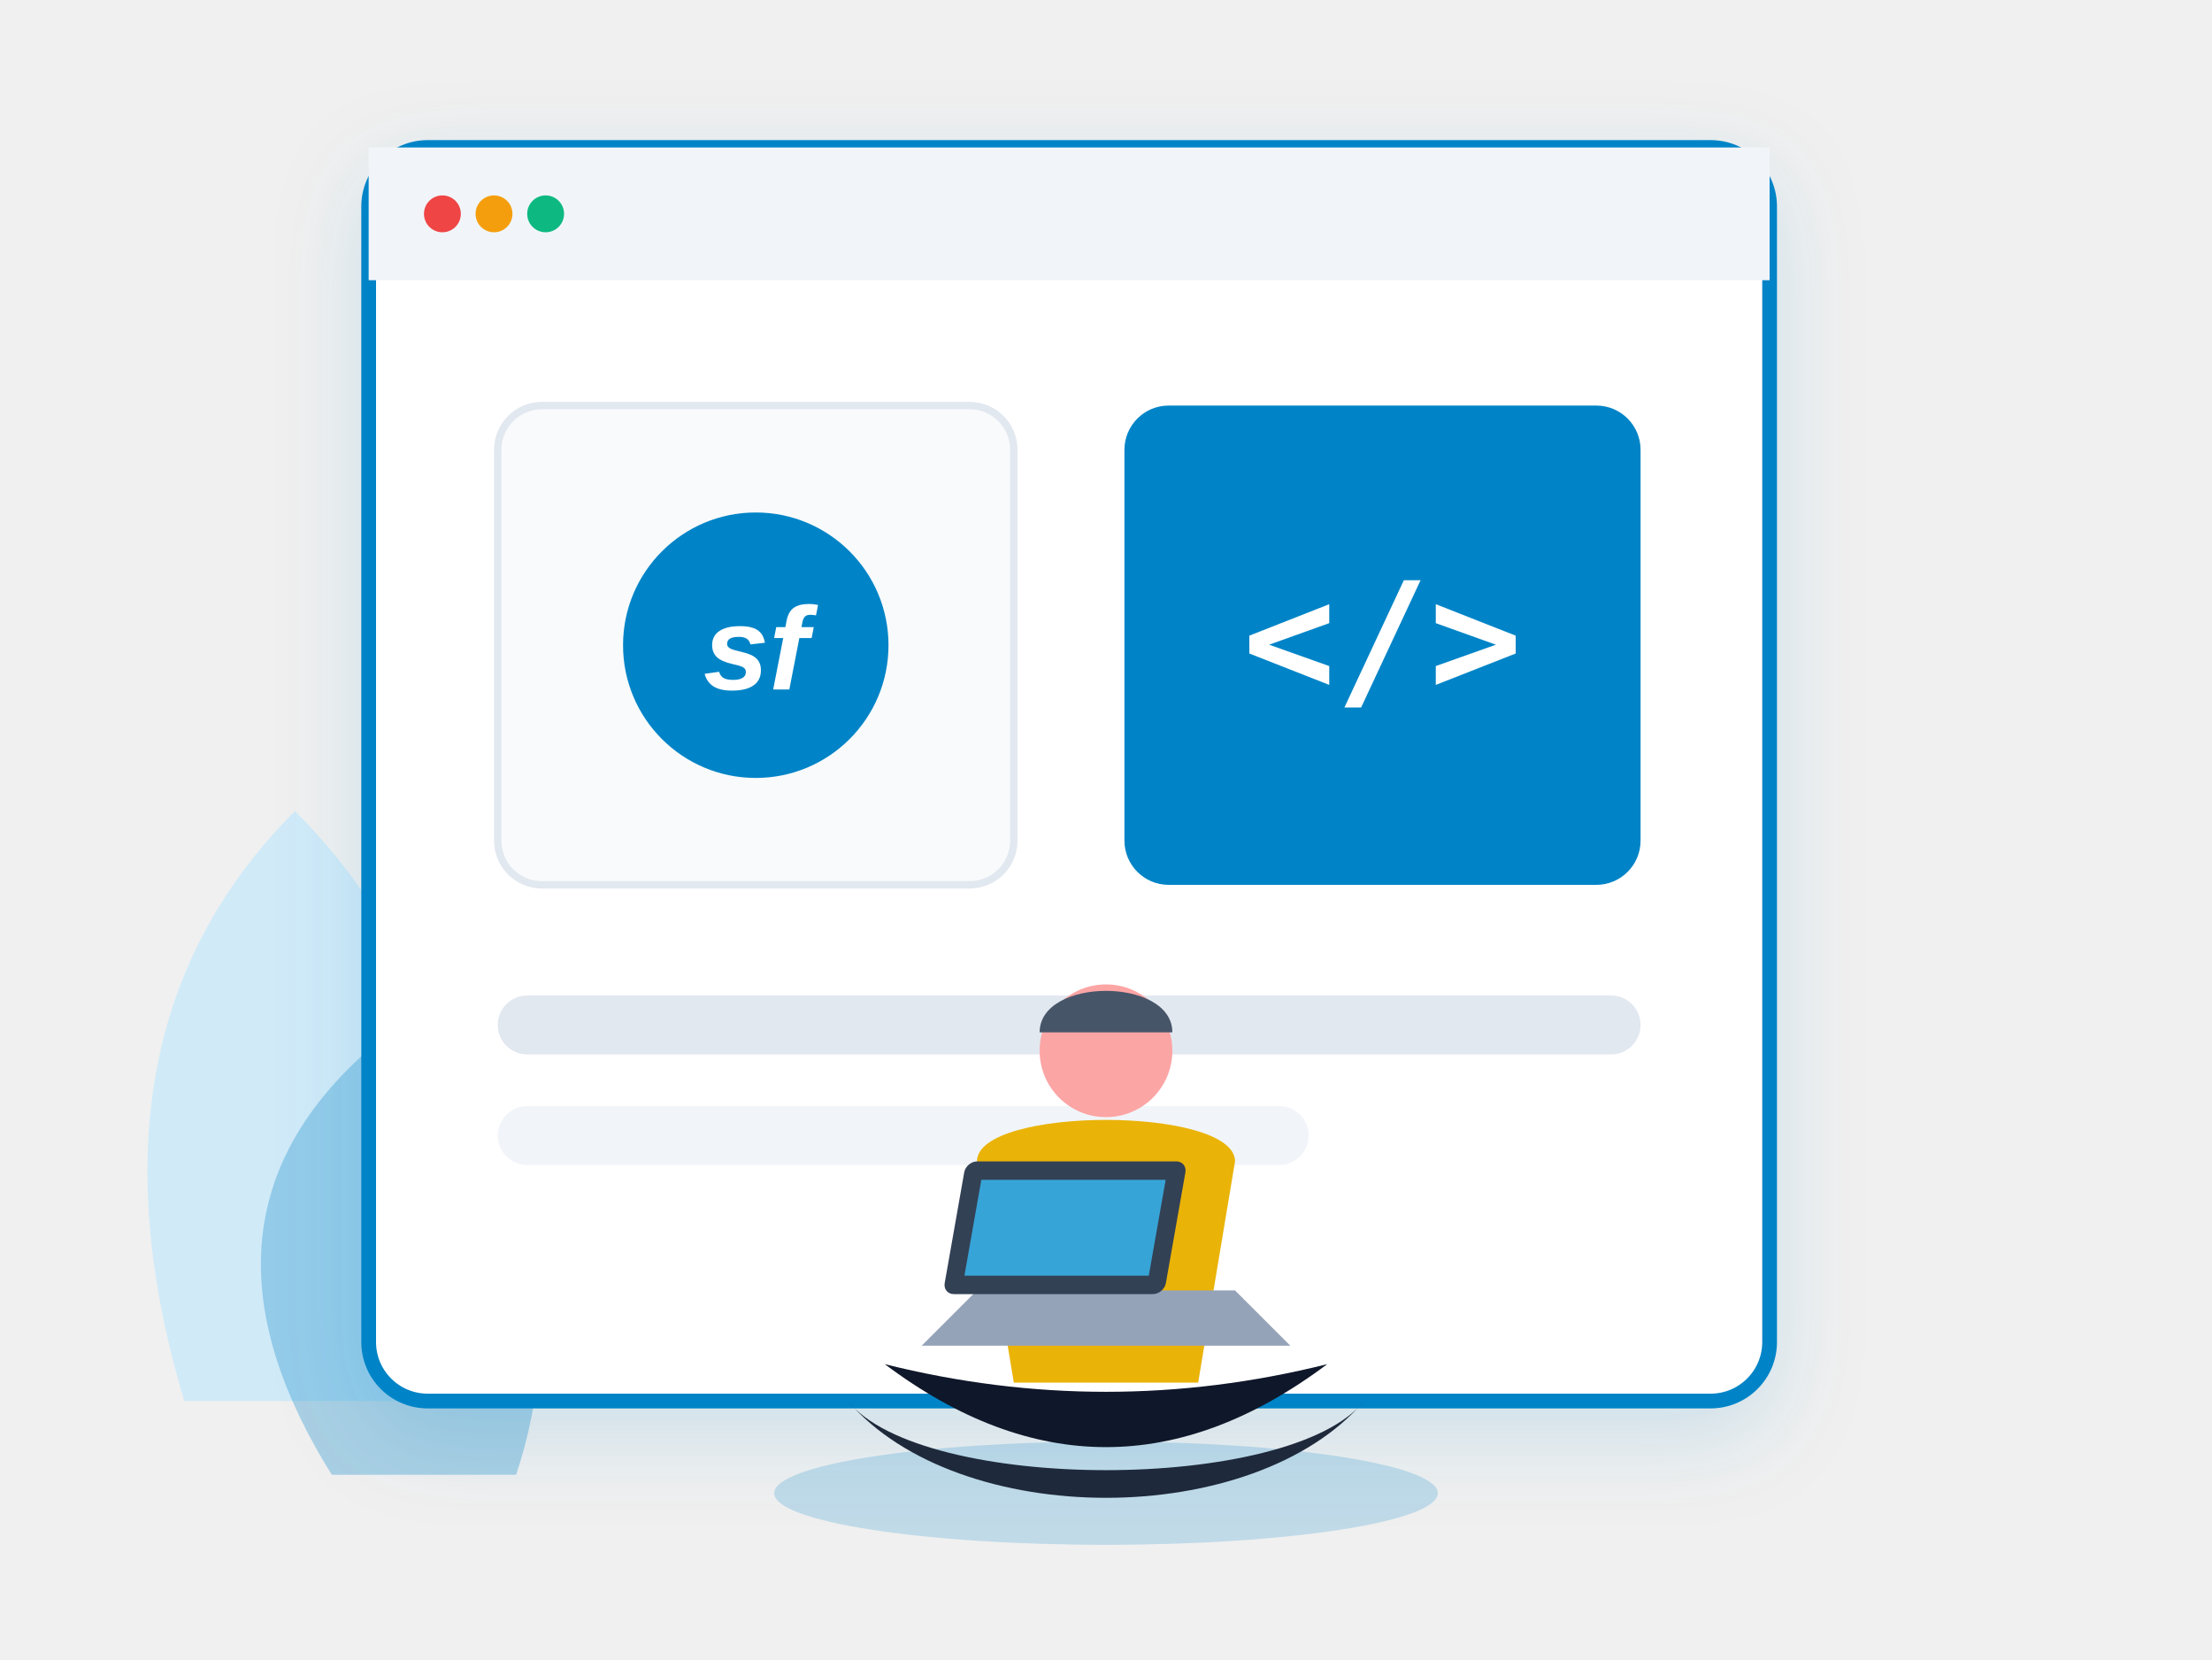
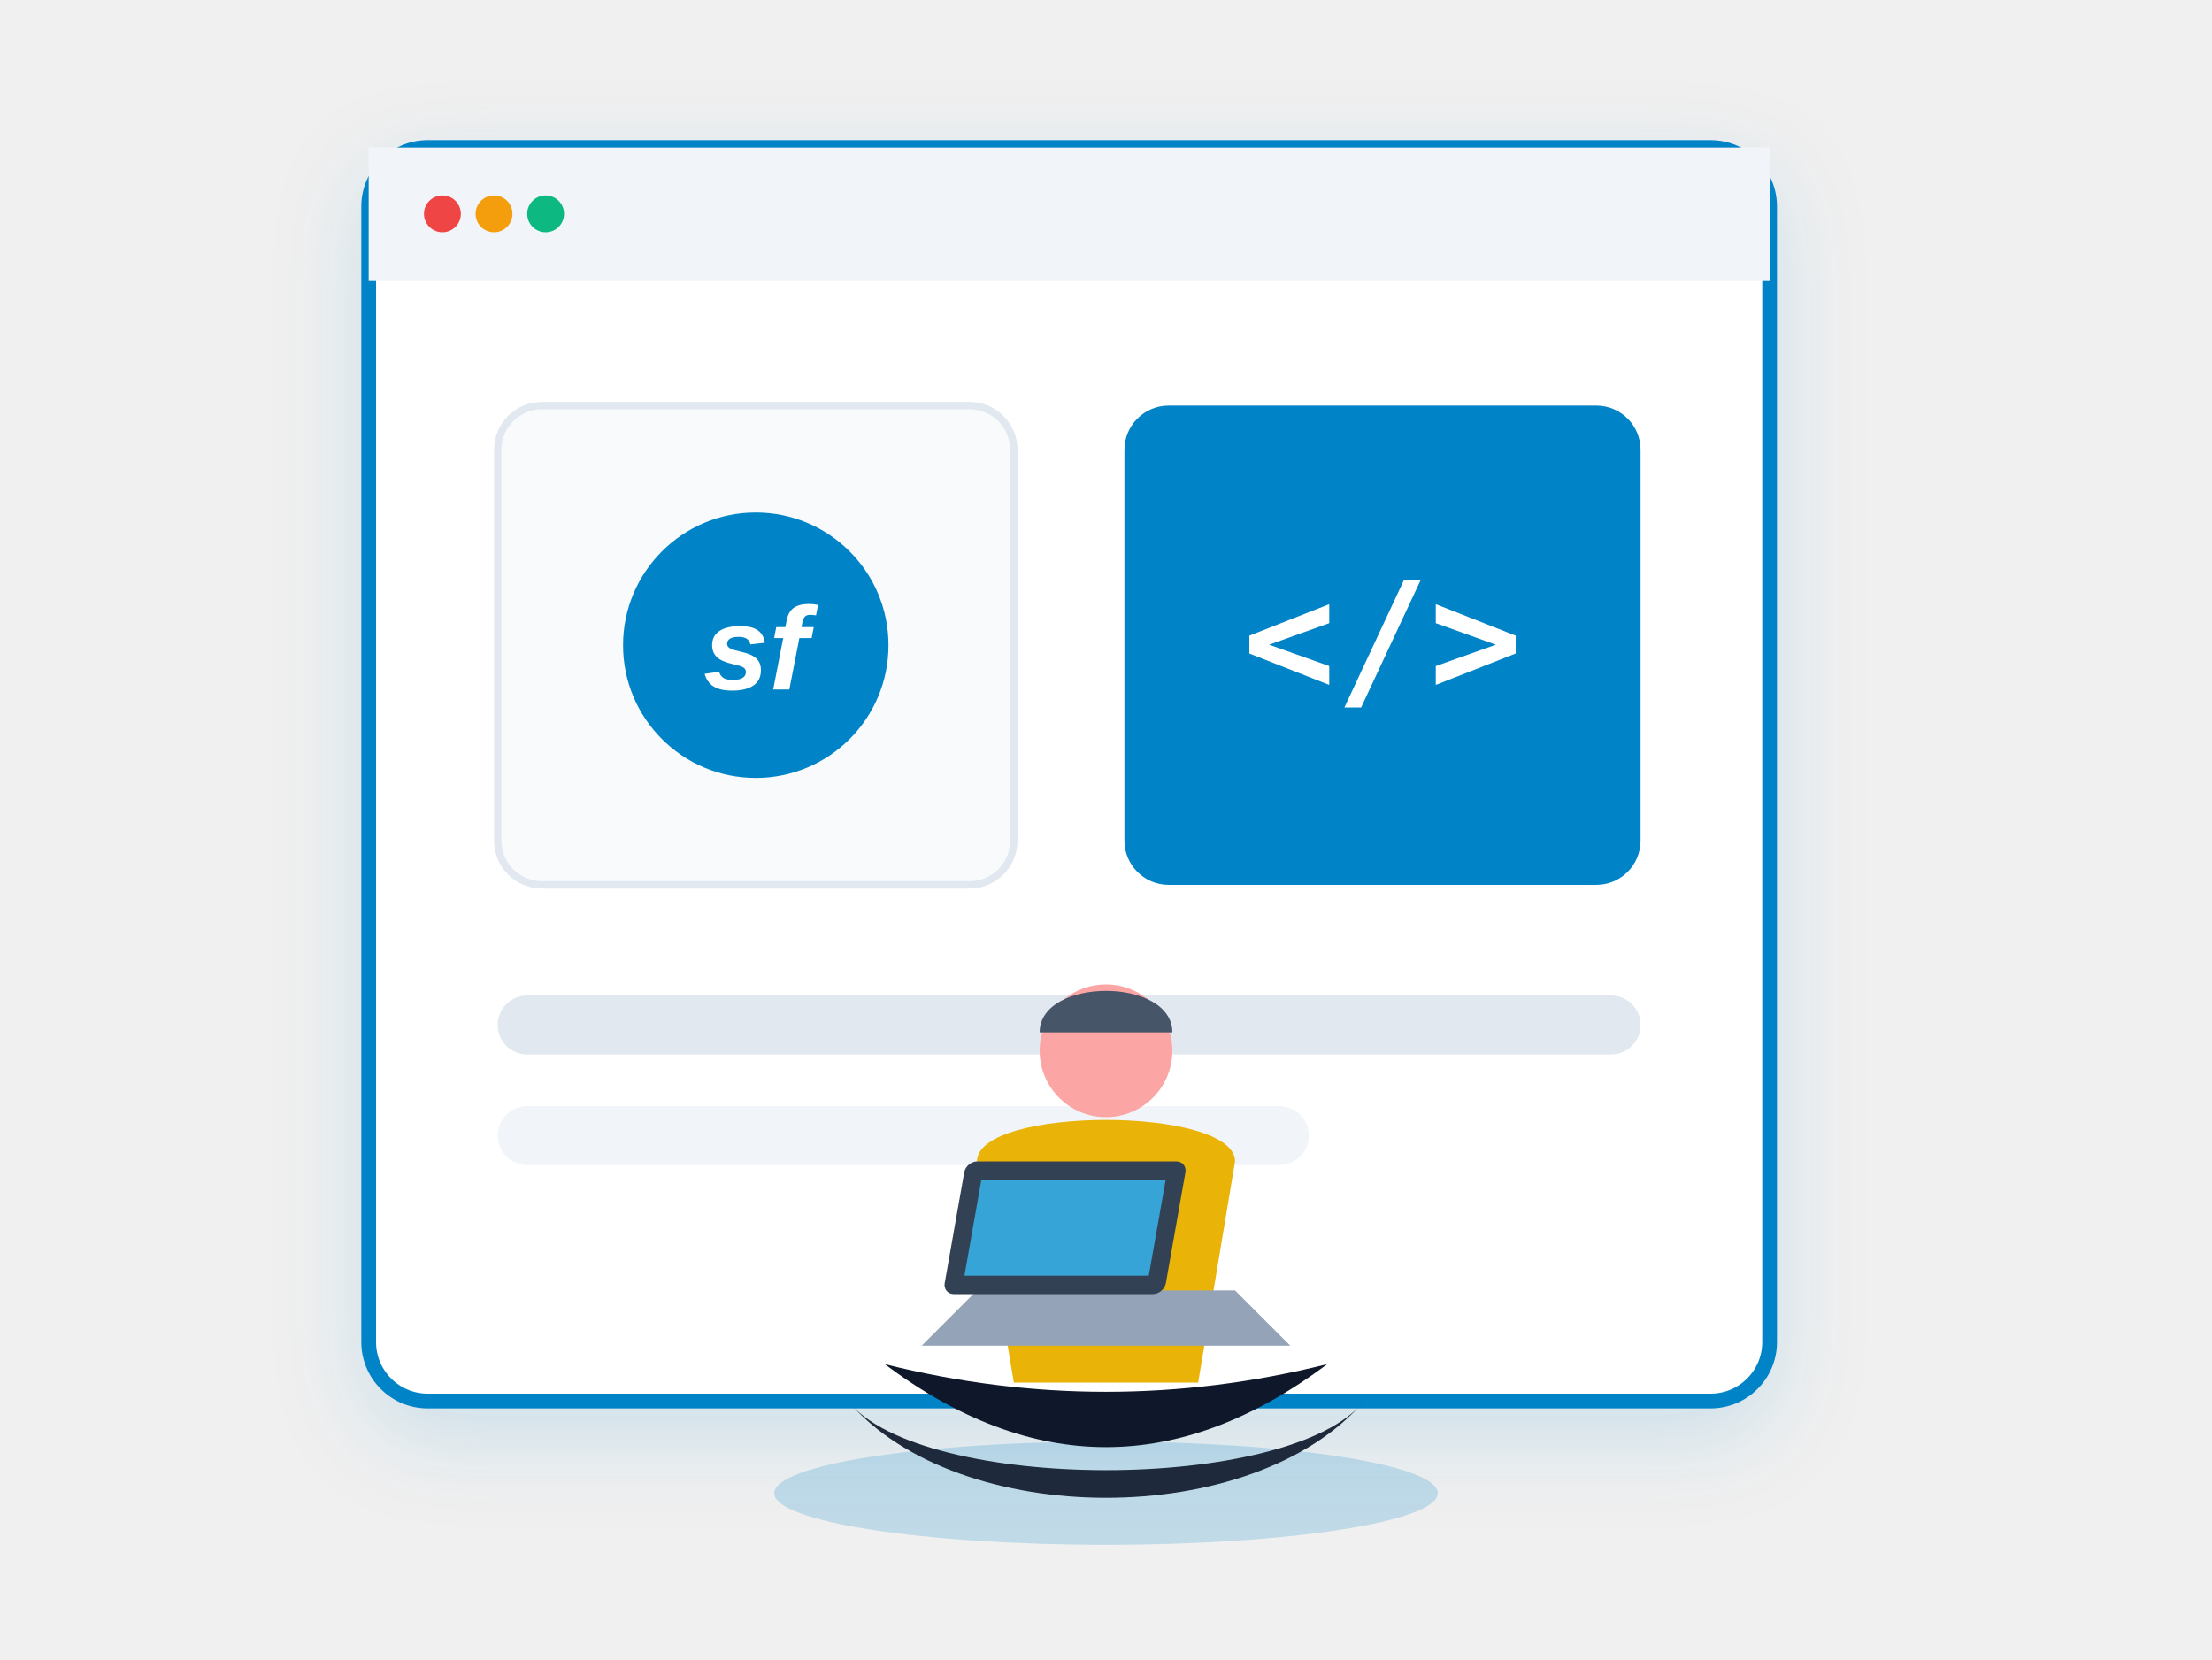
<svg xmlns="http://www.w3.org/2000/svg" viewBox="0 0 600 450" width="100%" height="100%">
  <defs>
    <filter id="shadow3" x="-10%" y="-10%" width="120%" height="120%">
      <feDropShadow dx="0" dy="8" stdDeviation="12" flood-color="#0284c7" flood-opacity="0.15" />
    </filter>
  </defs>
-   <path d="M50 380 Q20 280 80 220 Q140 280 120 380 Z" fill="#bae6fd" opacity="0.6" />
-   <path d="M90 400 Q40 320 120 270 Q160 340 140 400 Z" fill="#0284c7" opacity="0.3" />
  <g transform="translate(100, 40)" filter="url(#shadow3)">
    <rect x="0" y="0" width="380" height="340" fill="#ffffff" rx="16" stroke="#0284c7" stroke-width="4" />
    <path d="M0 0h380v36H0z" fill="#f1f5f9" />
    <circle cx="20" cy="18" r="5" fill="#ef4444" />
    <circle cx="34" cy="18" r="5" fill="#f59e0b" />
    <circle cx="48" cy="18" r="5" fill="#10b981" />
    <rect x="35" y="70" width="140" height="130" fill="#f8fafc" rx="12" stroke="#e2e8f0" stroke-width="2" />
    <circle cx="105" cy="135" r="36" fill="#0284c7" />
    <text x="105" y="147" font-family="Arial, sans-serif" font-weight="900" font-style="italic" font-size="32" fill="#ffffff" text-anchor="middle">sf</text>
    <rect x="205" y="70" width="140" height="130" fill="#0284c7" rx="12" />
    <text x="275" y="148" font-family="monospace" font-weight="bold" font-size="42" fill="#ffffff" text-anchor="middle">&lt;/&gt;</text>
    <rect x="35" y="230" width="310" height="16" fill="#e2e8f0" rx="8" />
    <rect x="35" y="260" width="220" height="16" fill="#f1f5f9" rx="8" />
  </g>
  <g transform="translate(230, 270)">
    <ellipse cx="70" cy="135" rx="90" ry="14" fill="#0284c7" opacity="0.2" />
    <path d="M10 100 Q70 145 130 100 Q70 115 10 100 Z" fill="#0f172a" />
    <path d="M0 110 C20 135, 120 135, 140 110 C110 145, 30 145, 0 110 Z" fill="#1e293b" />
    <path d="M35 45 C35 30, 105 30, 105 45 L95 105 H45 Z" fill="#eab308" />
    <circle cx="70" cy="15" r="18" fill="#fca5a5" />
    <path d="M52 10 C52 -5, 88 -5, 88 10" fill="#475569" />
    <polygon points="35,80 105,80 120,95 20,95" fill="#94a3b8" />
    <rect x="40" y="45" width="60" height="36" fill="#334155" rx="3" transform="skewX(-10)" />
    <rect x="45" y="50" width="50" height="26" fill="#38bdf8" opacity="0.8" transform="skewX(-10)" />
  </g>
</svg>
